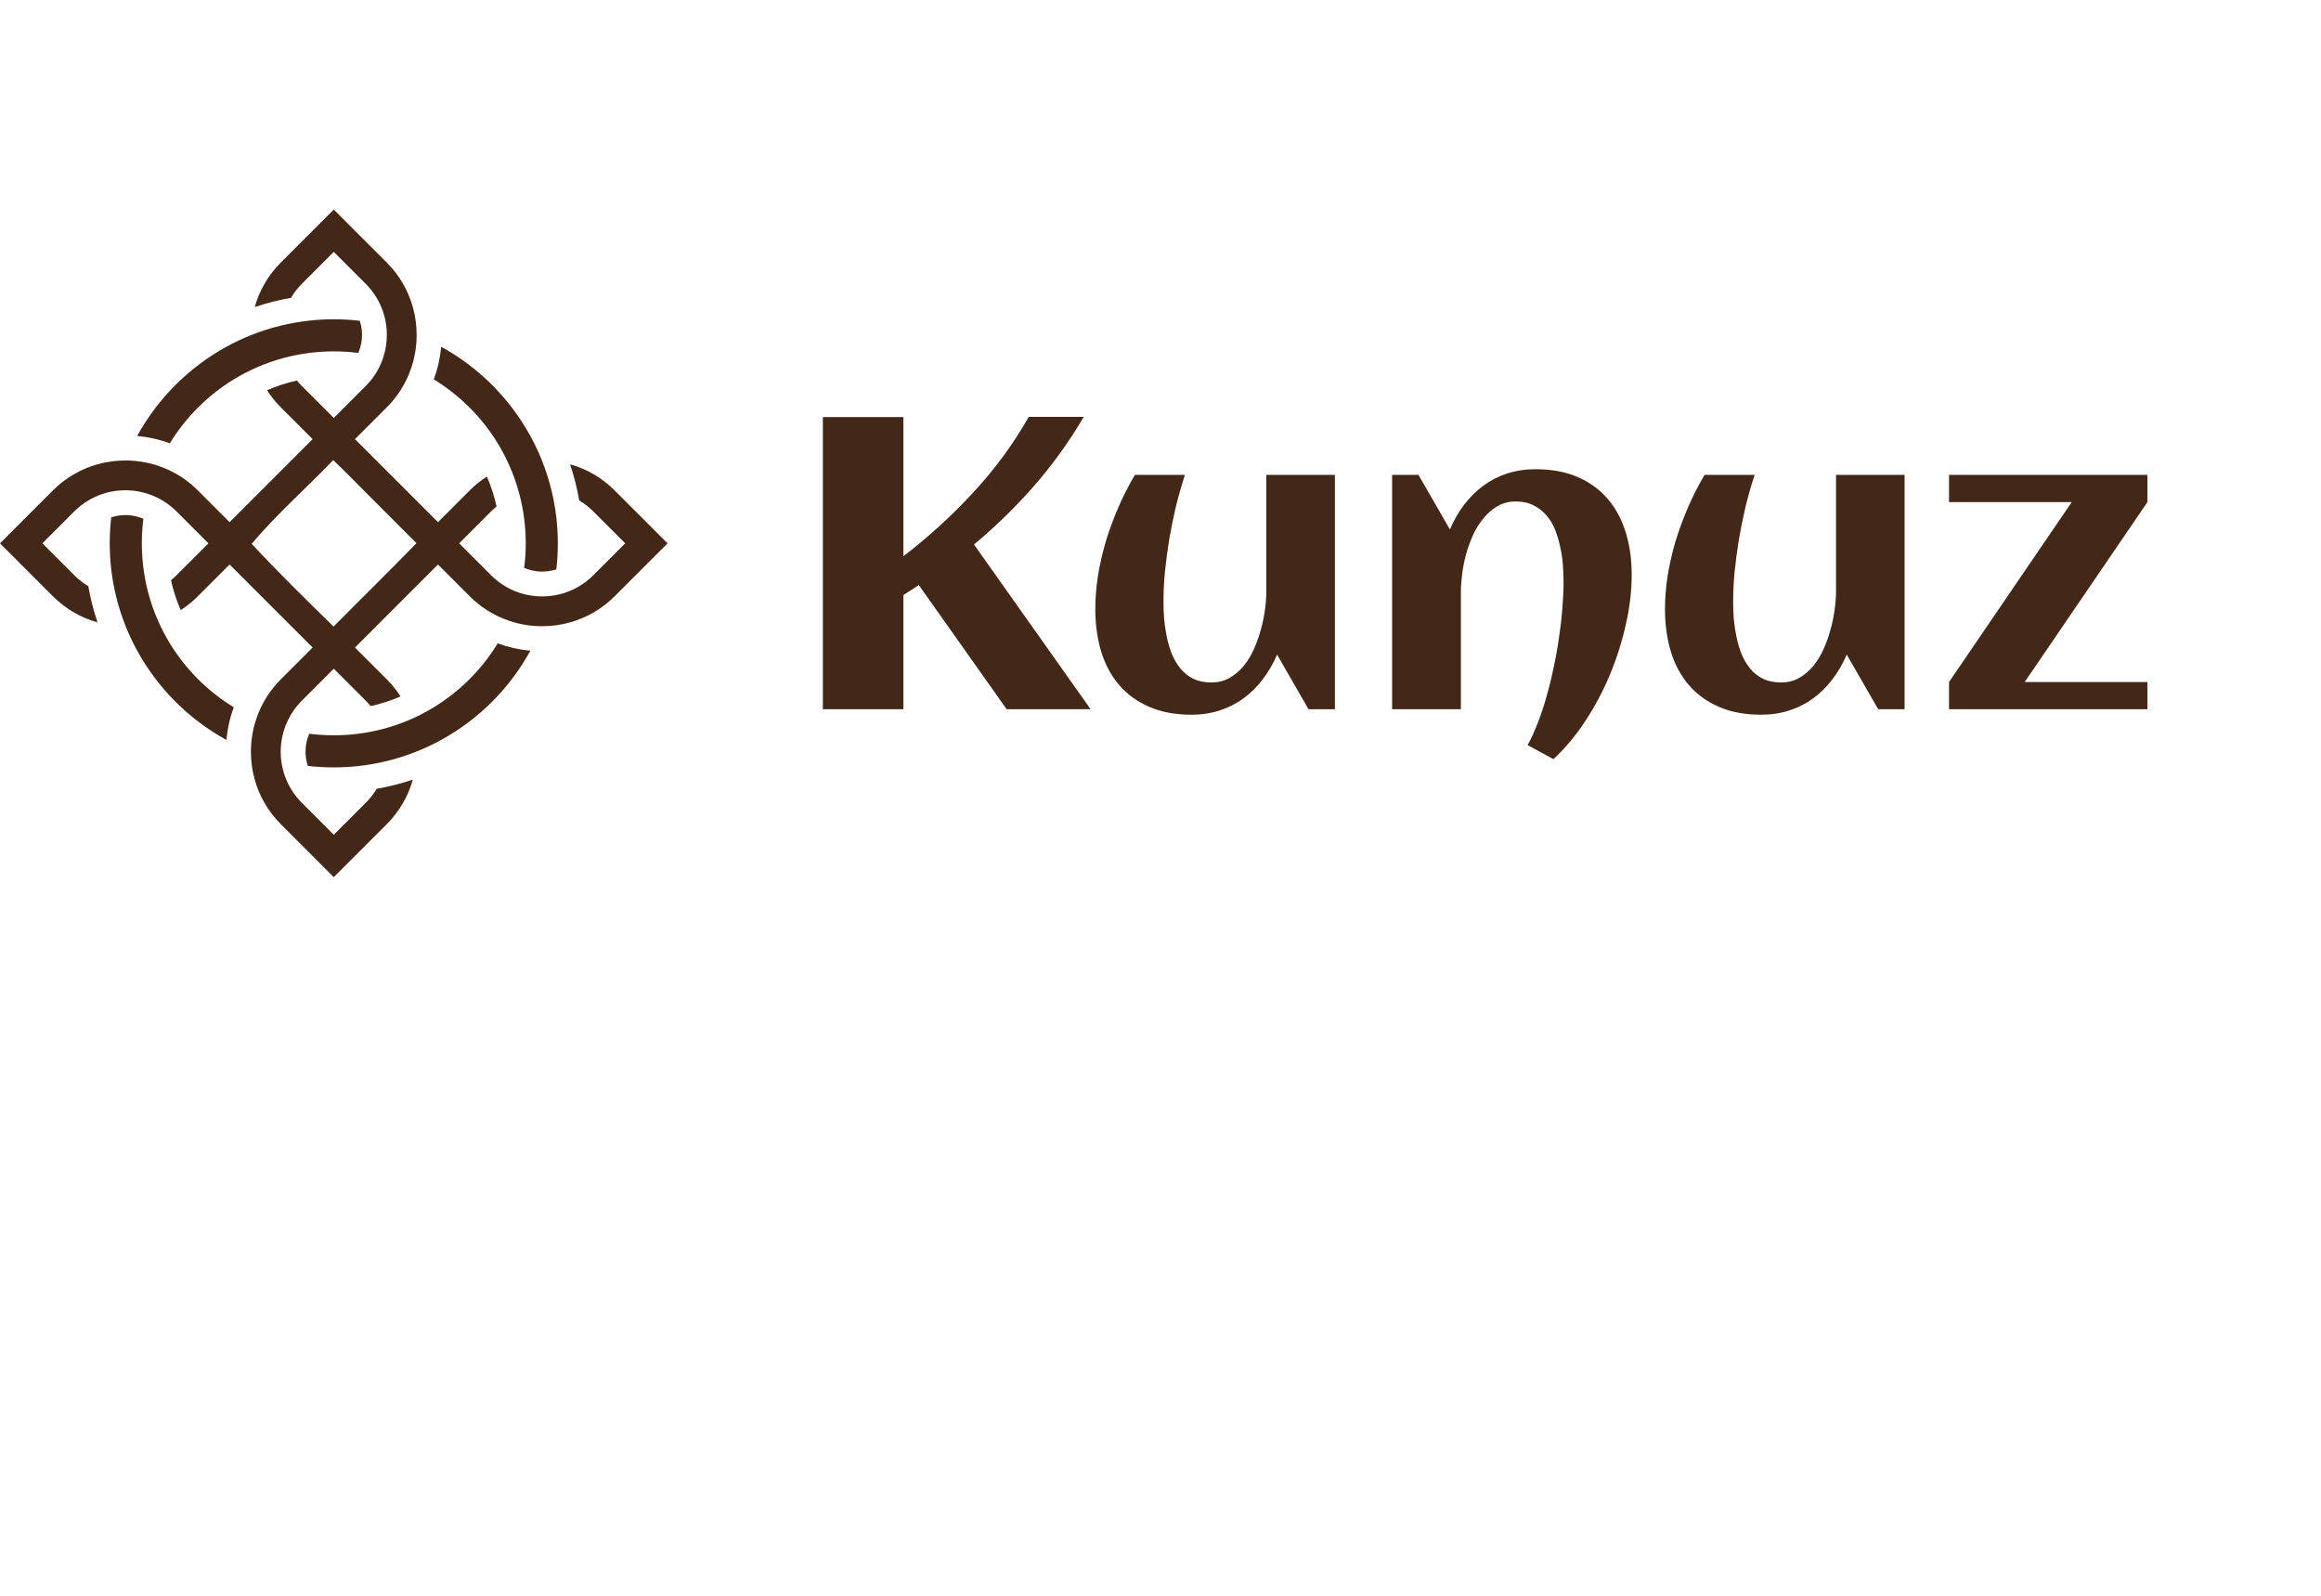
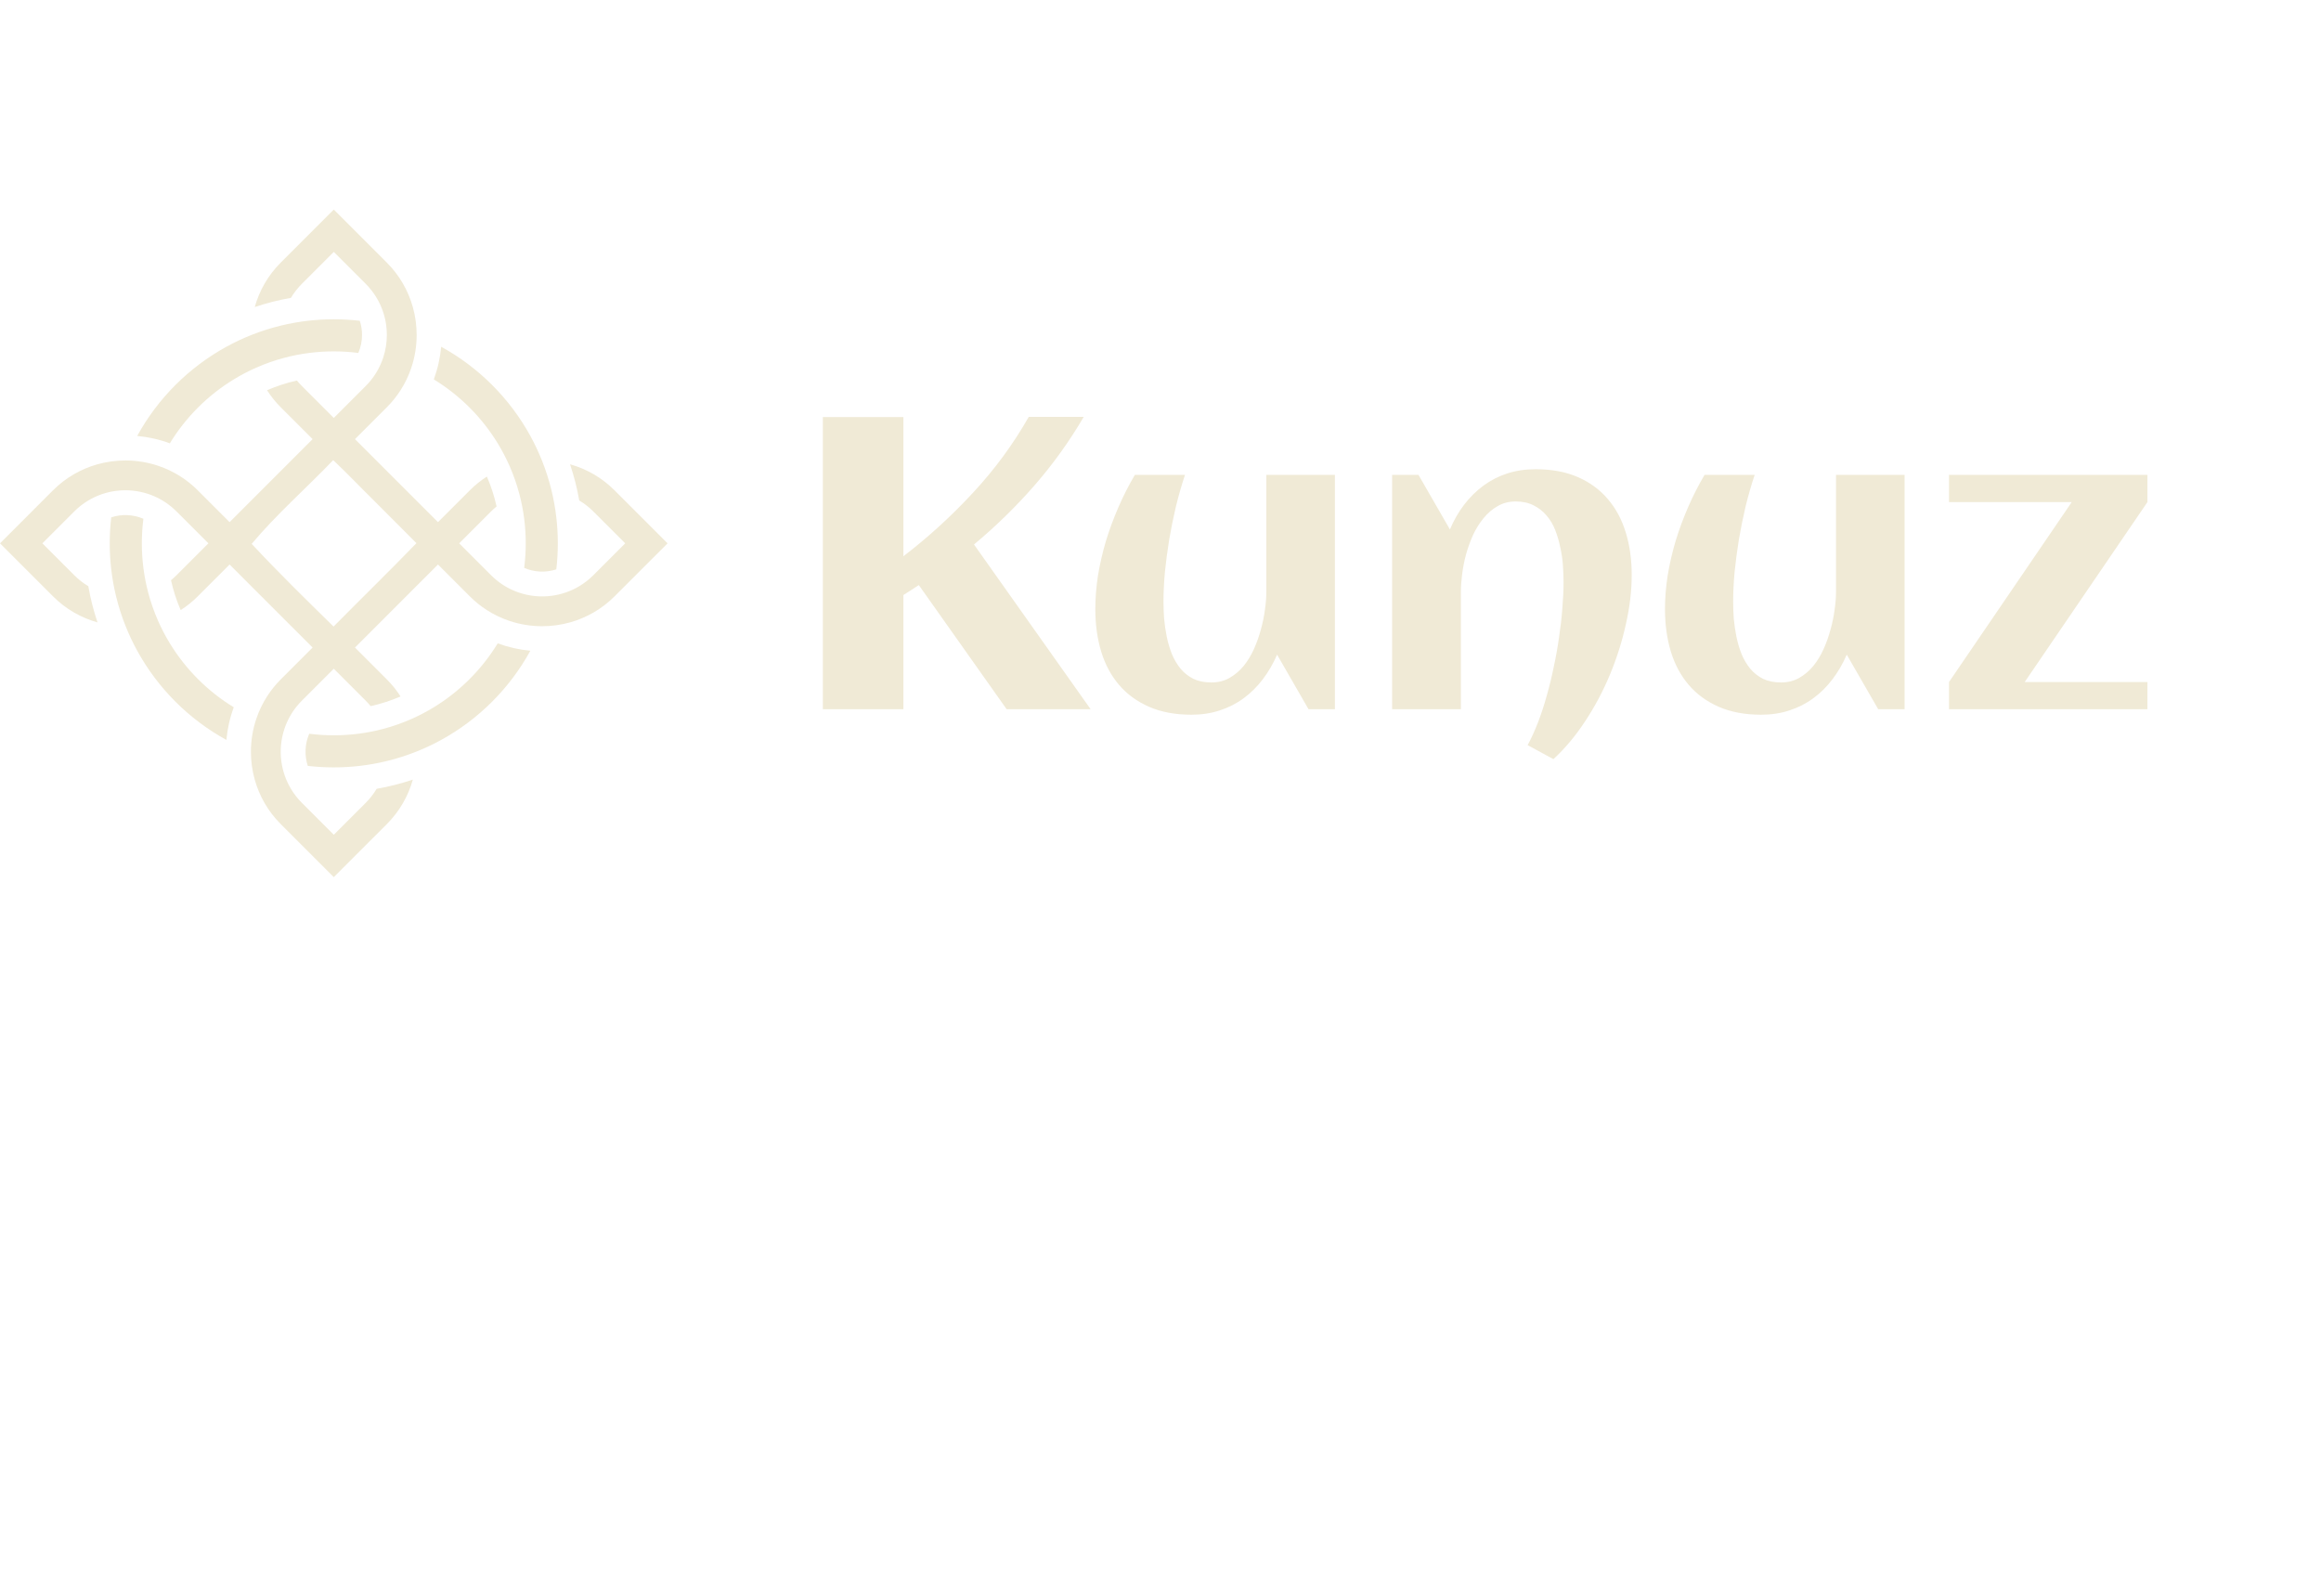
<svg xmlns="http://www.w3.org/2000/svg" width="144" height="99" viewBox="0 0 144 99" fill="none">
-   <path d="M56.049 44H51.052V25.875H56.049V34.51C57.593 33.326 59.032 32.013 60.366 30.57C61.709 29.127 62.862 27.557 63.827 25.862H67.238C66.349 27.381 65.329 28.799 64.18 30.117C63.03 31.434 61.78 32.655 60.429 33.779L67.666 44H62.455L57.005 36.297C56.846 36.406 56.686 36.511 56.527 36.611C56.376 36.712 56.216 36.813 56.049 36.914V44ZM67.956 37.782C67.956 37.119 68.01 36.431 68.119 35.718C68.237 35.005 68.4 34.291 68.61 33.578C68.828 32.865 69.088 32.16 69.391 31.463C69.693 30.767 70.033 30.1 70.41 29.462H73.519C73.309 30.092 73.121 30.75 72.953 31.438C72.793 32.118 72.655 32.802 72.537 33.49C72.428 34.17 72.34 34.837 72.273 35.491C72.214 36.146 72.185 36.754 72.185 37.316C72.185 37.644 72.198 37.996 72.223 38.374C72.256 38.743 72.311 39.116 72.386 39.494C72.462 39.863 72.567 40.22 72.701 40.564C72.844 40.908 73.024 41.214 73.242 41.483C73.46 41.743 73.725 41.953 74.035 42.112C74.354 42.263 74.727 42.339 75.155 42.339C75.575 42.339 75.948 42.246 76.276 42.062C76.611 41.869 76.905 41.621 77.157 41.319C77.408 41.008 77.622 40.656 77.799 40.262C77.975 39.867 78.118 39.465 78.227 39.053C78.344 38.634 78.428 38.227 78.478 37.833C78.537 37.43 78.566 37.069 78.566 36.75V29.462H82.821V44H81.184L79.234 40.614C78.99 41.176 78.692 41.688 78.34 42.15C77.996 42.603 77.601 42.993 77.157 43.32C76.712 43.648 76.217 43.899 75.671 44.075C75.134 44.252 74.551 44.34 73.922 44.34C72.915 44.34 72.038 44.176 71.291 43.849C70.544 43.522 69.924 43.069 69.428 42.49C68.933 41.911 68.564 41.222 68.321 40.425C68.077 39.62 67.956 38.739 67.956 37.782ZM101.235 35.667C101.235 36.649 101.114 37.673 100.87 38.739C100.635 39.804 100.304 40.849 99.876 41.873C99.448 42.897 98.936 43.857 98.34 44.755C97.745 45.661 97.09 46.442 96.377 47.096L94.778 46.228C95.005 45.808 95.219 45.338 95.42 44.818C95.621 44.298 95.802 43.748 95.961 43.169C96.129 42.582 96.276 41.978 96.402 41.357C96.536 40.736 96.645 40.123 96.729 39.519C96.822 38.907 96.889 38.315 96.931 37.744C96.981 37.165 97.006 36.628 97.006 36.133C97.006 35.806 96.993 35.458 96.968 35.089C96.943 34.711 96.889 34.337 96.805 33.968C96.729 33.591 96.624 33.23 96.49 32.886C96.356 32.542 96.175 32.24 95.949 31.98C95.731 31.72 95.462 31.51 95.143 31.35C94.833 31.191 94.463 31.111 94.036 31.111C93.616 31.111 93.243 31.208 92.915 31.401C92.588 31.585 92.299 31.833 92.047 32.143C91.795 32.445 91.577 32.794 91.392 33.188C91.216 33.582 91.069 33.989 90.952 34.409C90.843 34.82 90.763 35.227 90.713 35.63C90.662 36.033 90.637 36.393 90.637 36.712V44H86.37V29.462H88.007L89.957 32.848C90.192 32.286 90.486 31.774 90.838 31.312C91.191 30.851 91.59 30.457 92.034 30.129C92.479 29.802 92.97 29.55 93.507 29.374C94.052 29.198 94.64 29.11 95.269 29.11C96.276 29.11 97.153 29.273 97.9 29.601C98.647 29.928 99.267 30.385 99.763 30.973C100.258 31.552 100.627 32.244 100.87 33.05C101.114 33.847 101.235 34.719 101.235 35.667ZM103.299 37.782C103.299 37.119 103.354 36.431 103.463 35.718C103.581 35.005 103.744 34.291 103.954 33.578C104.172 32.865 104.432 32.16 104.734 31.463C105.036 30.767 105.376 30.1 105.754 29.462H108.863C108.653 30.092 108.464 30.75 108.296 31.438C108.137 32.118 107.999 32.802 107.881 33.49C107.772 34.17 107.684 34.837 107.617 35.491C107.558 36.146 107.529 36.754 107.529 37.316C107.529 37.644 107.541 37.996 107.566 38.374C107.6 38.743 107.655 39.116 107.73 39.494C107.806 39.863 107.91 40.22 108.045 40.564C108.187 40.908 108.368 41.214 108.586 41.483C108.804 41.743 109.068 41.953 109.379 42.112C109.698 42.263 110.071 42.339 110.499 42.339C110.919 42.339 111.292 42.246 111.619 42.062C111.955 41.869 112.249 41.621 112.5 41.319C112.752 41.008 112.966 40.656 113.142 40.262C113.319 39.867 113.461 39.465 113.57 39.053C113.688 38.634 113.772 38.227 113.822 37.833C113.881 37.43 113.91 37.069 113.91 36.75V29.462H118.165V44H116.528L114.577 40.614C114.334 41.176 114.036 41.688 113.684 42.15C113.34 42.603 112.945 42.993 112.5 43.32C112.056 43.648 111.561 43.899 111.015 44.075C110.478 44.252 109.895 44.34 109.266 44.34C108.259 44.34 107.382 44.176 106.635 43.849C105.888 43.522 105.267 43.069 104.772 42.49C104.277 41.911 103.908 41.222 103.664 40.425C103.421 39.62 103.299 38.739 103.299 37.782ZM133.231 44H120.921V42.313L128.536 31.149H120.921V29.462H133.231V31.149L125.616 42.313H133.231V44Z" fill="#432817" />
-   <path d="M32.904 40.371C32.216 40.307 31.534 40.155 30.879 39.914C29.892 41.53 28.531 42.891 26.915 43.878C26.469 44.151 26.003 44.395 25.521 44.608C24.96 44.855 24.376 45.061 23.773 45.221C23.272 45.353 22.757 45.454 22.233 45.521C21.733 45.585 21.225 45.617 20.708 45.617C20.192 45.617 19.683 45.585 19.185 45.521C18.913 46.159 18.883 46.863 19.095 47.515C19.625 47.577 20.163 47.608 20.708 47.608C21.254 47.608 21.793 47.576 22.322 47.515C22.88 47.45 23.428 47.352 23.964 47.223C24.611 47.067 25.241 46.865 25.85 46.622C26.374 46.413 26.881 46.172 27.372 45.904C29.701 44.626 31.626 42.7 32.904 40.371Z" fill="#432817" />
-   <path d="M14.503 43.879C12.887 42.892 11.525 41.53 10.538 39.914C10.266 39.468 10.022 39.003 9.809 38.52C9.562 37.959 9.356 37.375 9.196 36.772C9.064 36.271 8.963 35.756 8.896 35.231C8.833 34.733 8.8 34.224 8.8 33.708C8.8 33.192 8.833 32.683 8.896 32.184C8.258 31.913 7.554 31.883 6.901 32.095C6.84 32.624 6.808 33.162 6.808 33.708C6.808 34.254 6.84 34.792 6.901 35.321C6.966 35.879 7.064 36.427 7.193 36.963C7.349 37.61 7.551 38.241 7.795 38.85C8.004 39.373 8.244 39.881 8.513 40.371C9.791 42.7 11.717 44.626 14.046 45.904C14.109 45.216 14.261 44.534 14.503 43.879Z" fill="#432817" />
-   <path d="M22.461 20.779C22.461 20.483 22.415 20.187 22.322 19.901C21.792 19.84 21.253 19.808 20.708 19.808C20.162 19.808 19.624 19.84 19.095 19.901C18.537 19.966 17.989 20.064 17.454 20.193C16.806 20.349 16.176 20.55 15.567 20.794C15.043 21.003 14.536 21.243 14.046 21.512C11.716 22.79 9.79 24.716 8.512 27.046C9.2 27.109 9.882 27.261 10.537 27.503C11.524 25.886 12.886 24.525 14.502 23.538C14.949 23.265 15.414 23.021 15.897 22.808C16.458 22.561 17.042 22.355 17.645 22.196C18.146 22.063 18.66 21.962 19.184 21.896C19.683 21.832 20.192 21.799 20.708 21.799C21.224 21.799 21.733 21.832 22.232 21.896C22.384 21.537 22.461 21.158 22.461 20.779Z" fill="#432817" />
-   <path d="M34.608 33.708C34.608 33.163 34.577 32.624 34.515 32.094C34.45 31.537 34.352 30.989 34.224 30.453C34.067 29.806 33.866 29.176 33.623 28.567C33.413 28.043 33.173 27.536 32.905 27.046C31.627 24.716 29.701 22.791 27.372 21.512C27.308 22.201 27.156 22.883 26.915 23.538C28.531 24.525 29.893 25.887 30.88 27.503C31.152 27.949 31.395 28.414 31.608 28.896C31.856 29.457 32.062 30.041 32.221 30.644C32.354 31.145 32.455 31.66 32.522 32.184C32.585 32.683 32.618 33.192 32.618 33.708C32.618 34.224 32.585 34.733 32.522 35.232C33.159 35.504 33.863 35.534 34.515 35.322C34.577 34.792 34.608 34.254 34.608 33.708Z" fill="#432817" />
-   <path d="M41.417 33.709L38.126 30.417C37.334 29.625 36.38 29.087 35.367 28.804C35.612 29.53 35.803 30.28 35.938 31.049C36.249 31.235 36.543 31.462 36.812 31.731L38.79 33.708L36.812 35.686C36.543 35.955 36.249 36.182 35.938 36.368C35.405 36.687 34.82 36.885 34.223 36.963C33.554 37.051 32.868 36.987 32.221 36.772C31.718 36.605 31.239 36.346 30.809 35.996C30.69 35.899 30.575 35.796 30.465 35.685L28.488 33.708L30.236 31.959L30.464 31.731C30.575 31.62 30.69 31.516 30.809 31.42C30.666 30.776 30.463 30.157 30.207 29.566C29.832 29.806 29.478 30.09 29.151 30.417L27.174 32.395L22.023 27.244L24 25.267C24.327 24.939 24.611 24.585 24.851 24.21C25.135 23.767 25.358 23.296 25.521 22.809C25.739 22.157 25.849 21.475 25.85 20.794C25.851 20.206 25.772 19.618 25.613 19.049C25.329 18.037 24.791 17.083 23.999 16.291L20.708 13L17.418 16.291C16.626 17.083 16.088 18.037 15.805 19.049C16.53 18.805 17.28 18.613 18.049 18.479C18.236 18.167 18.463 17.873 18.731 17.605L20.709 15.627L22.686 17.604C22.954 17.873 23.181 18.167 23.368 18.479C23.686 19.011 23.885 19.596 23.963 20.193C23.988 20.387 24.001 20.583 24.001 20.779C24.001 21.258 23.925 21.736 23.772 22.196C23.605 22.699 23.346 23.178 22.996 23.608C22.9 23.727 22.796 23.842 22.686 23.952L20.708 25.929L18.732 23.952C18.621 23.842 18.518 23.727 18.421 23.608C17.778 23.751 17.158 23.954 16.567 24.209C16.807 24.584 17.091 24.939 17.418 25.267L19.395 27.244L14.244 32.395L12.267 30.417C11.94 30.09 11.585 29.806 11.21 29.566C10.767 29.282 10.296 29.059 9.809 28.896C9.157 28.678 8.476 28.568 7.794 28.567C7.207 28.565 6.619 28.645 6.049 28.804C5.037 29.087 4.083 29.625 3.291 30.417L0 33.708L3.291 36.999C4.083 37.791 5.037 38.329 6.05 38.613C5.805 37.887 5.613 37.137 5.479 36.367C5.167 36.181 4.873 35.954 4.605 35.685L2.628 33.708L4.605 31.731C4.873 31.463 5.167 31.235 5.479 31.049C6.012 30.731 6.596 30.532 7.193 30.454C7.863 30.366 8.549 30.43 9.196 30.645C9.699 30.812 10.179 31.07 10.608 31.421C10.727 31.517 10.842 31.621 10.953 31.731L12.93 33.708L10.953 35.685C10.842 35.796 10.727 35.899 10.609 35.996C10.752 36.639 10.954 37.26 11.21 37.85C11.585 37.61 11.94 37.327 12.267 36.999L14.244 35.022L19.395 40.173L17.418 42.15C17.091 42.477 16.807 42.832 16.567 43.207C16.283 43.65 16.06 44.121 15.897 44.608C15.679 45.26 15.569 45.941 15.568 46.622C15.566 47.21 15.645 47.798 15.804 48.367C16.088 49.38 16.625 50.334 17.418 51.126L20.708 54.417L24 51.126C24.792 50.334 25.33 49.379 25.613 48.367C24.887 48.611 24.137 48.803 23.368 48.937C23.182 49.249 22.954 49.544 22.686 49.812L20.709 51.789L18.732 49.812C18.463 49.543 18.236 49.249 18.05 48.938C17.731 48.405 17.533 47.82 17.454 47.223C17.367 46.553 17.43 45.868 17.645 45.221C17.812 44.718 18.07 44.238 18.421 43.808C18.517 43.69 18.621 43.575 18.732 43.464L20.708 41.487L22.686 43.465C22.796 43.575 22.9 43.69 22.996 43.808C23.64 43.665 24.26 43.463 24.851 43.207C24.611 42.832 24.327 42.477 24 42.15L22.023 40.173L27.173 35.022L29.151 36.999C29.478 37.327 29.832 37.61 30.207 37.85C30.65 38.134 31.121 38.358 31.608 38.521C32.26 38.739 32.941 38.848 33.622 38.85C34.21 38.851 34.798 38.772 35.367 38.613C36.379 38.329 37.334 37.792 38.126 36.999L41.417 33.709ZM25.837 33.698C24.155 35.435 22.404 37.144 20.695 38.871C18.987 37.195 17.252 35.502 15.615 33.741C17.133 31.927 19.009 30.281 20.673 28.546C21.551 29.373 22.399 30.269 23.266 31.122C24.123 31.981 24.98 32.839 25.837 33.698Z" fill="#432817" />
+   <path d="M56.049 44H51.052V25.875H56.049V34.51C57.593 33.326 59.032 32.013 60.366 30.57C61.709 29.127 62.862 27.557 63.827 25.862H67.238C66.349 27.381 65.329 28.799 64.18 30.117C63.03 31.434 61.78 32.655 60.429 33.779L67.666 44H62.455L57.005 36.297C56.846 36.406 56.686 36.511 56.527 36.611C56.376 36.712 56.216 36.813 56.049 36.914V44ZM67.956 37.782C67.956 37.119 68.01 36.431 68.119 35.718C68.237 35.005 68.4 34.291 68.61 33.578C68.828 32.865 69.088 32.16 69.391 31.463C69.693 30.767 70.033 30.1 70.41 29.462H73.519C73.309 30.092 73.121 30.75 72.953 31.438C72.793 32.118 72.655 32.802 72.537 33.49C72.428 34.17 72.34 34.837 72.273 35.491C72.214 36.146 72.185 36.754 72.185 37.316C72.185 37.644 72.198 37.996 72.223 38.374C72.256 38.743 72.311 39.116 72.386 39.494C72.462 39.863 72.567 40.22 72.701 40.564C72.844 40.908 73.024 41.214 73.242 41.483C73.46 41.743 73.725 41.953 74.035 42.112C74.354 42.263 74.727 42.339 75.155 42.339C75.575 42.339 75.948 42.246 76.276 42.062C76.611 41.869 76.905 41.621 77.157 41.319C77.408 41.008 77.622 40.656 77.799 40.262C77.975 39.867 78.118 39.465 78.227 39.053C78.344 38.634 78.428 38.227 78.478 37.833C78.537 37.43 78.566 37.069 78.566 36.75V29.462H82.821V44H81.184L79.234 40.614C78.99 41.176 78.692 41.688 78.34 42.15C77.996 42.603 77.601 42.993 77.157 43.32C76.712 43.648 76.217 43.899 75.671 44.075C75.134 44.252 74.551 44.34 73.922 44.34C72.915 44.34 72.038 44.176 71.291 43.849C70.544 43.522 69.924 43.069 69.428 42.49C68.933 41.911 68.564 41.222 68.321 40.425C68.077 39.62 67.956 38.739 67.956 37.782ZM101.235 35.667C101.235 36.649 101.114 37.673 100.87 38.739C100.635 39.804 100.304 40.849 99.876 41.873C99.448 42.897 98.936 43.857 98.34 44.755C97.745 45.661 97.09 46.442 96.377 47.096L94.778 46.228C95.005 45.808 95.219 45.338 95.42 44.818C95.621 44.298 95.802 43.748 95.961 43.169C96.129 42.582 96.276 41.978 96.402 41.357C96.536 40.736 96.645 40.123 96.729 39.519C96.822 38.907 96.889 38.315 96.931 37.744C96.981 37.165 97.006 36.628 97.006 36.133C97.006 35.806 96.993 35.458 96.968 35.089C96.943 34.711 96.889 34.337 96.805 33.968C96.729 33.591 96.624 33.23 96.49 32.886C96.356 32.542 96.175 32.24 95.949 31.98C95.731 31.72 95.462 31.51 95.143 31.35C94.833 31.191 94.463 31.111 94.036 31.111C93.616 31.111 93.243 31.208 92.915 31.401C92.588 31.585 92.299 31.833 92.047 32.143C91.795 32.445 91.577 32.794 91.392 33.188C91.216 33.582 91.069 33.989 90.952 34.409C90.843 34.82 90.763 35.227 90.713 35.63C90.662 36.033 90.637 36.393 90.637 36.712V44H86.37V29.462H88.007L89.957 32.848C90.192 32.286 90.486 31.774 90.838 31.312C91.191 30.851 91.59 30.457 92.034 30.129C92.479 29.802 92.97 29.55 93.507 29.374C94.052 29.198 94.64 29.11 95.269 29.11C96.276 29.11 97.153 29.273 97.9 29.601C98.647 29.928 99.267 30.385 99.763 30.973C100.258 31.552 100.627 32.244 100.87 33.05C101.114 33.847 101.235 34.719 101.235 35.667ZM103.299 37.782C103.299 37.119 103.354 36.431 103.463 35.718C103.581 35.005 103.744 34.291 103.954 33.578C104.172 32.865 104.432 32.16 104.734 31.463C105.036 30.767 105.376 30.1 105.754 29.462H108.863C108.653 30.092 108.464 30.75 108.296 31.438C108.137 32.118 107.999 32.802 107.881 33.49C107.772 34.17 107.684 34.837 107.617 35.491C107.558 36.146 107.529 36.754 107.529 37.316C107.529 37.644 107.541 37.996 107.566 38.374C107.6 38.743 107.655 39.116 107.73 39.494C107.806 39.863 107.91 40.22 108.045 40.564C108.187 40.908 108.368 41.214 108.586 41.483C108.804 41.743 109.068 41.953 109.379 42.112C109.698 42.263 110.071 42.339 110.499 42.339C110.919 42.339 111.292 42.246 111.619 42.062C111.955 41.869 112.249 41.621 112.5 41.319C112.752 41.008 112.966 40.656 113.142 40.262C113.319 39.867 113.461 39.465 113.57 39.053C113.688 38.634 113.772 38.227 113.822 37.833C113.881 37.43 113.91 37.069 113.91 36.75V29.462H118.165V44H116.528L114.577 40.614C114.334 41.176 114.036 41.688 113.684 42.15C113.34 42.603 112.945 42.993 112.5 43.32C112.056 43.648 111.561 43.899 111.015 44.075C110.478 44.252 109.895 44.34 109.266 44.34C108.259 44.34 107.382 44.176 106.635 43.849C105.888 43.522 105.267 43.069 104.772 42.49C104.277 41.911 103.908 41.222 103.664 40.425C103.421 39.62 103.299 38.739 103.299 37.782ZM133.231 44H120.921V42.313L128.536 31.149H120.921V29.462H133.231V31.149L125.616 42.313H133.231V44Z" fill="#F0EAD6" />
+   <path d="M32.904 40.371C32.216 40.307 31.534 40.155 30.879 39.914C29.892 41.53 28.531 42.891 26.915 43.878C26.469 44.151 26.003 44.395 25.521 44.608C24.96 44.855 24.376 45.061 23.773 45.221C23.272 45.353 22.757 45.454 22.233 45.521C21.733 45.585 21.225 45.617 20.708 45.617C20.192 45.617 19.683 45.585 19.185 45.521C18.913 46.159 18.883 46.863 19.095 47.515C19.625 47.577 20.163 47.608 20.708 47.608C21.254 47.608 21.793 47.576 22.322 47.515C22.88 47.45 23.428 47.352 23.964 47.223C24.611 47.067 25.241 46.865 25.85 46.622C26.374 46.413 26.881 46.172 27.372 45.904C29.701 44.626 31.626 42.7 32.904 40.371Z" fill="#F0EAD6" />
+   <path d="M14.503 43.879C12.887 42.892 11.525 41.53 10.538 39.914C10.266 39.468 10.022 39.003 9.809 38.52C9.562 37.959 9.356 37.375 9.196 36.772C9.064 36.271 8.963 35.756 8.896 35.231C8.833 34.733 8.8 34.224 8.8 33.708C8.8 33.192 8.833 32.683 8.896 32.184C8.258 31.913 7.554 31.883 6.901 32.095C6.84 32.624 6.808 33.162 6.808 33.708C6.808 34.254 6.84 34.792 6.901 35.321C6.966 35.879 7.064 36.427 7.193 36.963C7.349 37.61 7.551 38.241 7.795 38.85C8.004 39.373 8.244 39.881 8.513 40.371C9.791 42.7 11.717 44.626 14.046 45.904C14.109 45.216 14.261 44.534 14.503 43.879Z" fill="#F0EAD6" />
+   <path d="M22.461 20.779C22.461 20.483 22.415 20.187 22.322 19.901C21.792 19.84 21.253 19.808 20.708 19.808C20.162 19.808 19.624 19.84 19.095 19.901C18.537 19.966 17.989 20.064 17.454 20.193C16.806 20.349 16.176 20.55 15.567 20.794C15.043 21.003 14.536 21.243 14.046 21.512C11.716 22.79 9.79 24.716 8.512 27.046C9.2 27.109 9.882 27.261 10.537 27.503C11.524 25.886 12.886 24.525 14.502 23.538C14.949 23.265 15.414 23.021 15.897 22.808C16.458 22.561 17.042 22.355 17.645 22.196C18.146 22.063 18.66 21.962 19.184 21.896C19.683 21.832 20.192 21.799 20.708 21.799C21.224 21.799 21.733 21.832 22.232 21.896C22.384 21.537 22.461 21.158 22.461 20.779Z" fill="#F0EAD6" />
+   <path d="M34.608 33.708C34.608 33.163 34.577 32.624 34.515 32.094C34.45 31.537 34.352 30.989 34.224 30.453C34.067 29.806 33.866 29.176 33.623 28.567C33.413 28.043 33.173 27.536 32.905 27.046C31.627 24.716 29.701 22.791 27.372 21.512C27.308 22.201 27.156 22.883 26.915 23.538C28.531 24.525 29.893 25.887 30.88 27.503C31.152 27.949 31.395 28.414 31.608 28.896C31.856 29.457 32.062 30.041 32.221 30.644C32.354 31.145 32.455 31.66 32.522 32.184C32.585 32.683 32.618 33.192 32.618 33.708C32.618 34.224 32.585 34.733 32.522 35.232C33.159 35.504 33.863 35.534 34.515 35.322C34.577 34.792 34.608 34.254 34.608 33.708Z" fill="#F0EAD6" />
+   <path d="M41.417 33.709L38.126 30.417C37.334 29.625 36.38 29.087 35.367 28.804C35.612 29.53 35.803 30.28 35.938 31.049C36.249 31.235 36.543 31.462 36.812 31.731L38.79 33.708L36.812 35.686C36.543 35.955 36.249 36.182 35.938 36.368C35.405 36.687 34.82 36.885 34.223 36.963C33.554 37.051 32.868 36.987 32.221 36.772C31.718 36.605 31.239 36.346 30.809 35.996C30.69 35.899 30.575 35.796 30.465 35.685L28.488 33.708L30.236 31.959L30.464 31.731C30.575 31.62 30.69 31.516 30.809 31.42C30.666 30.776 30.463 30.157 30.207 29.566C29.832 29.806 29.478 30.09 29.151 30.417L27.174 32.395L22.023 27.244L24 25.267C24.327 24.939 24.611 24.585 24.851 24.21C25.135 23.767 25.358 23.296 25.521 22.809C25.739 22.157 25.849 21.475 25.85 20.794C25.851 20.206 25.772 19.618 25.613 19.049C25.329 18.037 24.791 17.083 23.999 16.291L20.708 13L17.418 16.291C16.626 17.083 16.088 18.037 15.805 19.049C16.53 18.805 17.28 18.613 18.049 18.479C18.236 18.167 18.463 17.873 18.731 17.605L20.709 15.627L22.686 17.604C22.954 17.873 23.181 18.167 23.368 18.479C23.686 19.011 23.885 19.596 23.963 20.193C23.988 20.387 24.001 20.583 24.001 20.779C24.001 21.258 23.925 21.736 23.772 22.196C23.605 22.699 23.346 23.178 22.996 23.608C22.9 23.727 22.796 23.842 22.686 23.952L20.708 25.929L18.732 23.952C18.621 23.842 18.518 23.727 18.421 23.608C17.778 23.751 17.158 23.954 16.567 24.209C16.807 24.584 17.091 24.939 17.418 25.267L19.395 27.244L14.244 32.395L12.267 30.417C11.94 30.09 11.585 29.806 11.21 29.566C10.767 29.282 10.296 29.059 9.809 28.896C9.157 28.678 8.476 28.568 7.794 28.567C7.207 28.565 6.619 28.645 6.049 28.804C5.037 29.087 4.083 29.625 3.291 30.417L0 33.708L3.291 36.999C4.083 37.791 5.037 38.329 6.05 38.613C5.805 37.887 5.613 37.137 5.479 36.367C5.167 36.181 4.873 35.954 4.605 35.685L2.628 33.708L4.605 31.731C4.873 31.463 5.167 31.235 5.479 31.049C6.012 30.731 6.596 30.532 7.193 30.454C7.863 30.366 8.549 30.43 9.196 30.645C9.699 30.812 10.179 31.07 10.608 31.421C10.727 31.517 10.842 31.621 10.953 31.731L12.93 33.708L10.953 35.685C10.842 35.796 10.727 35.899 10.609 35.996C10.752 36.639 10.954 37.26 11.21 37.85C11.585 37.61 11.94 37.327 12.267 36.999L14.244 35.022L19.395 40.173L17.418 42.15C17.091 42.477 16.807 42.832 16.567 43.207C16.283 43.65 16.06 44.121 15.897 44.608C15.679 45.26 15.569 45.941 15.568 46.622C15.566 47.21 15.645 47.798 15.804 48.367C16.088 49.38 16.625 50.334 17.418 51.126L20.708 54.417L24 51.126C24.792 50.334 25.33 49.379 25.613 48.367C24.887 48.611 24.137 48.803 23.368 48.937C23.182 49.249 22.954 49.544 22.686 49.812L20.709 51.789L18.732 49.812C18.463 49.543 18.236 49.249 18.05 48.938C17.731 48.405 17.533 47.82 17.454 47.223C17.367 46.553 17.43 45.868 17.645 45.221C17.812 44.718 18.07 44.238 18.421 43.808C18.517 43.69 18.621 43.575 18.732 43.464L20.708 41.487L22.686 43.465C22.796 43.575 22.9 43.69 22.996 43.808C23.64 43.665 24.26 43.463 24.851 43.207C24.611 42.832 24.327 42.477 24 42.15L22.023 40.173L27.173 35.022L29.151 36.999C29.478 37.327 29.832 37.61 30.207 37.85C30.65 38.134 31.121 38.358 31.608 38.521C32.26 38.739 32.941 38.848 33.622 38.85C34.21 38.851 34.798 38.772 35.367 38.613C36.379 38.329 37.334 37.792 38.126 36.999L41.417 33.709ZM25.837 33.698C24.155 35.435 22.404 37.144 20.695 38.871C18.987 37.195 17.252 35.502 15.615 33.741C17.133 31.927 19.009 30.281 20.673 28.546C21.551 29.373 22.399 30.269 23.266 31.122C24.123 31.981 24.98 32.839 25.837 33.698Z" fill="#F0EAD6" />
</svg>
